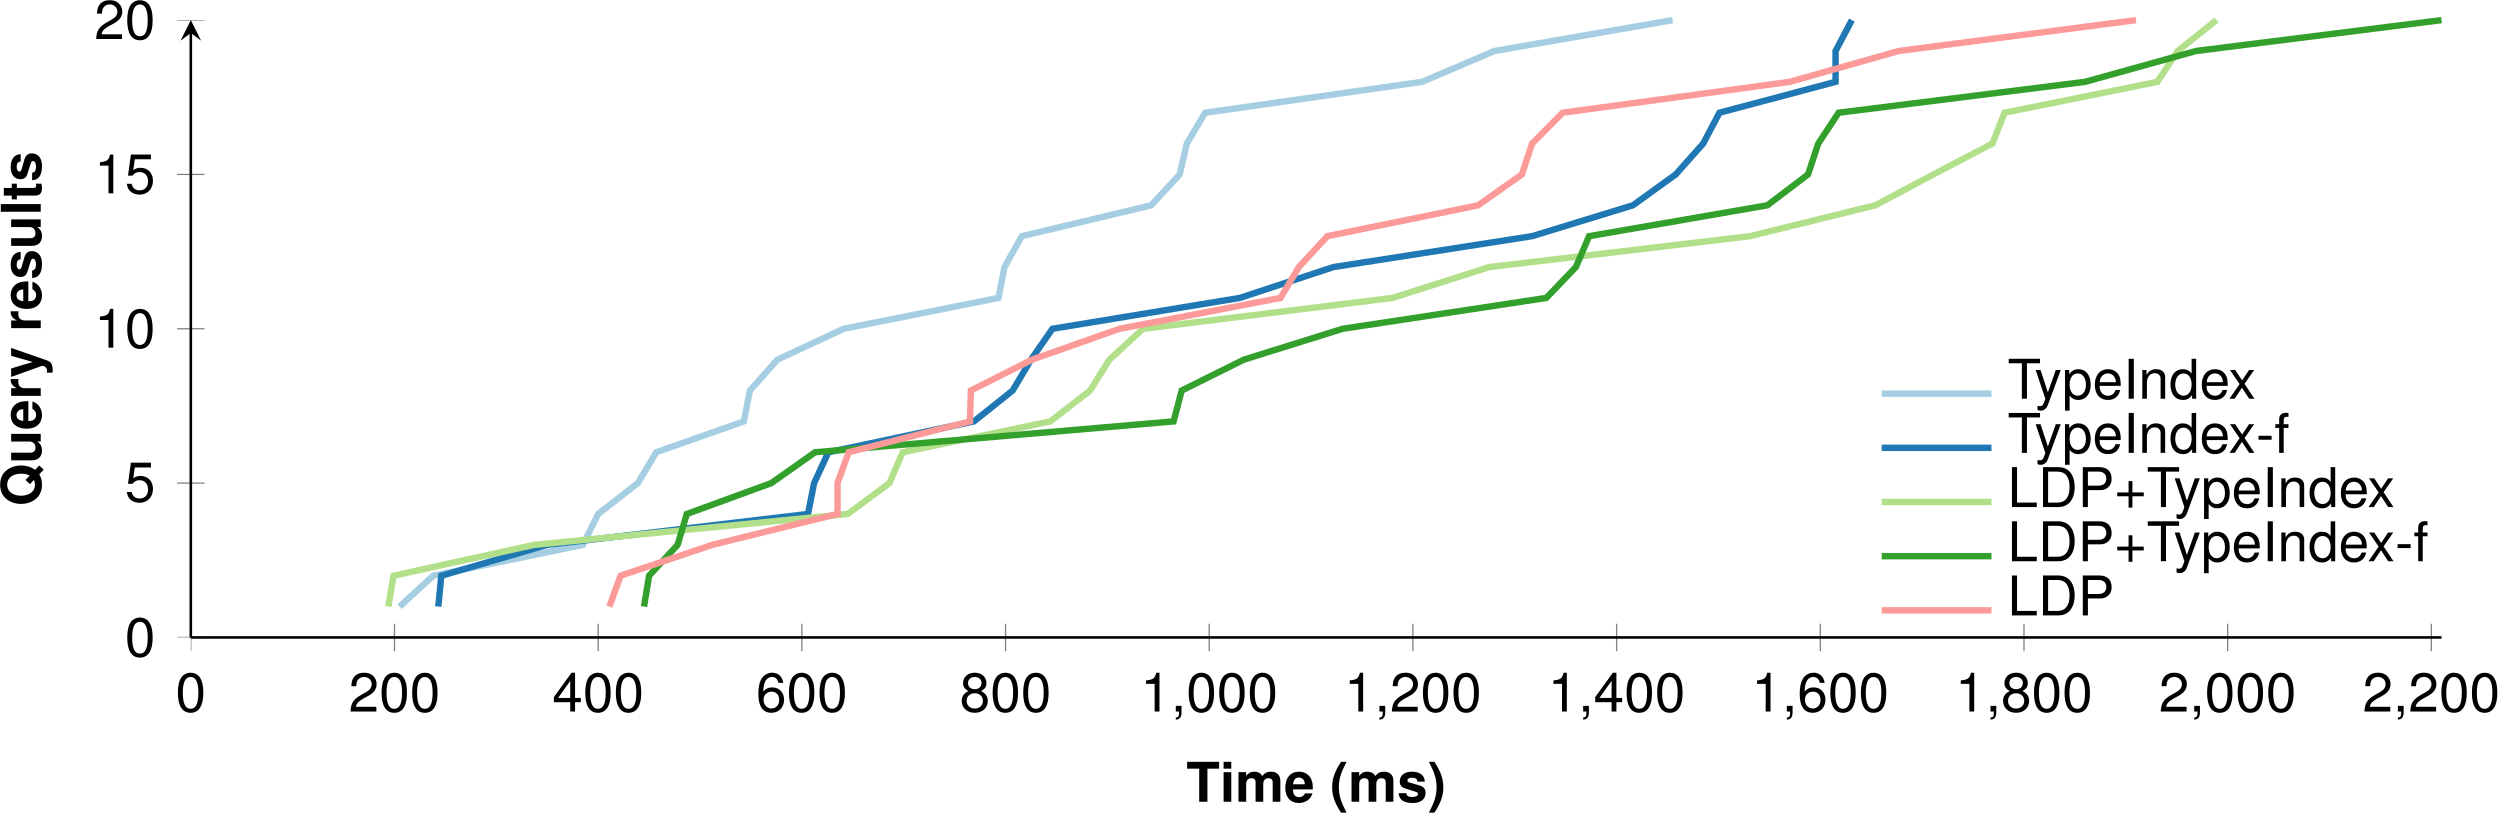
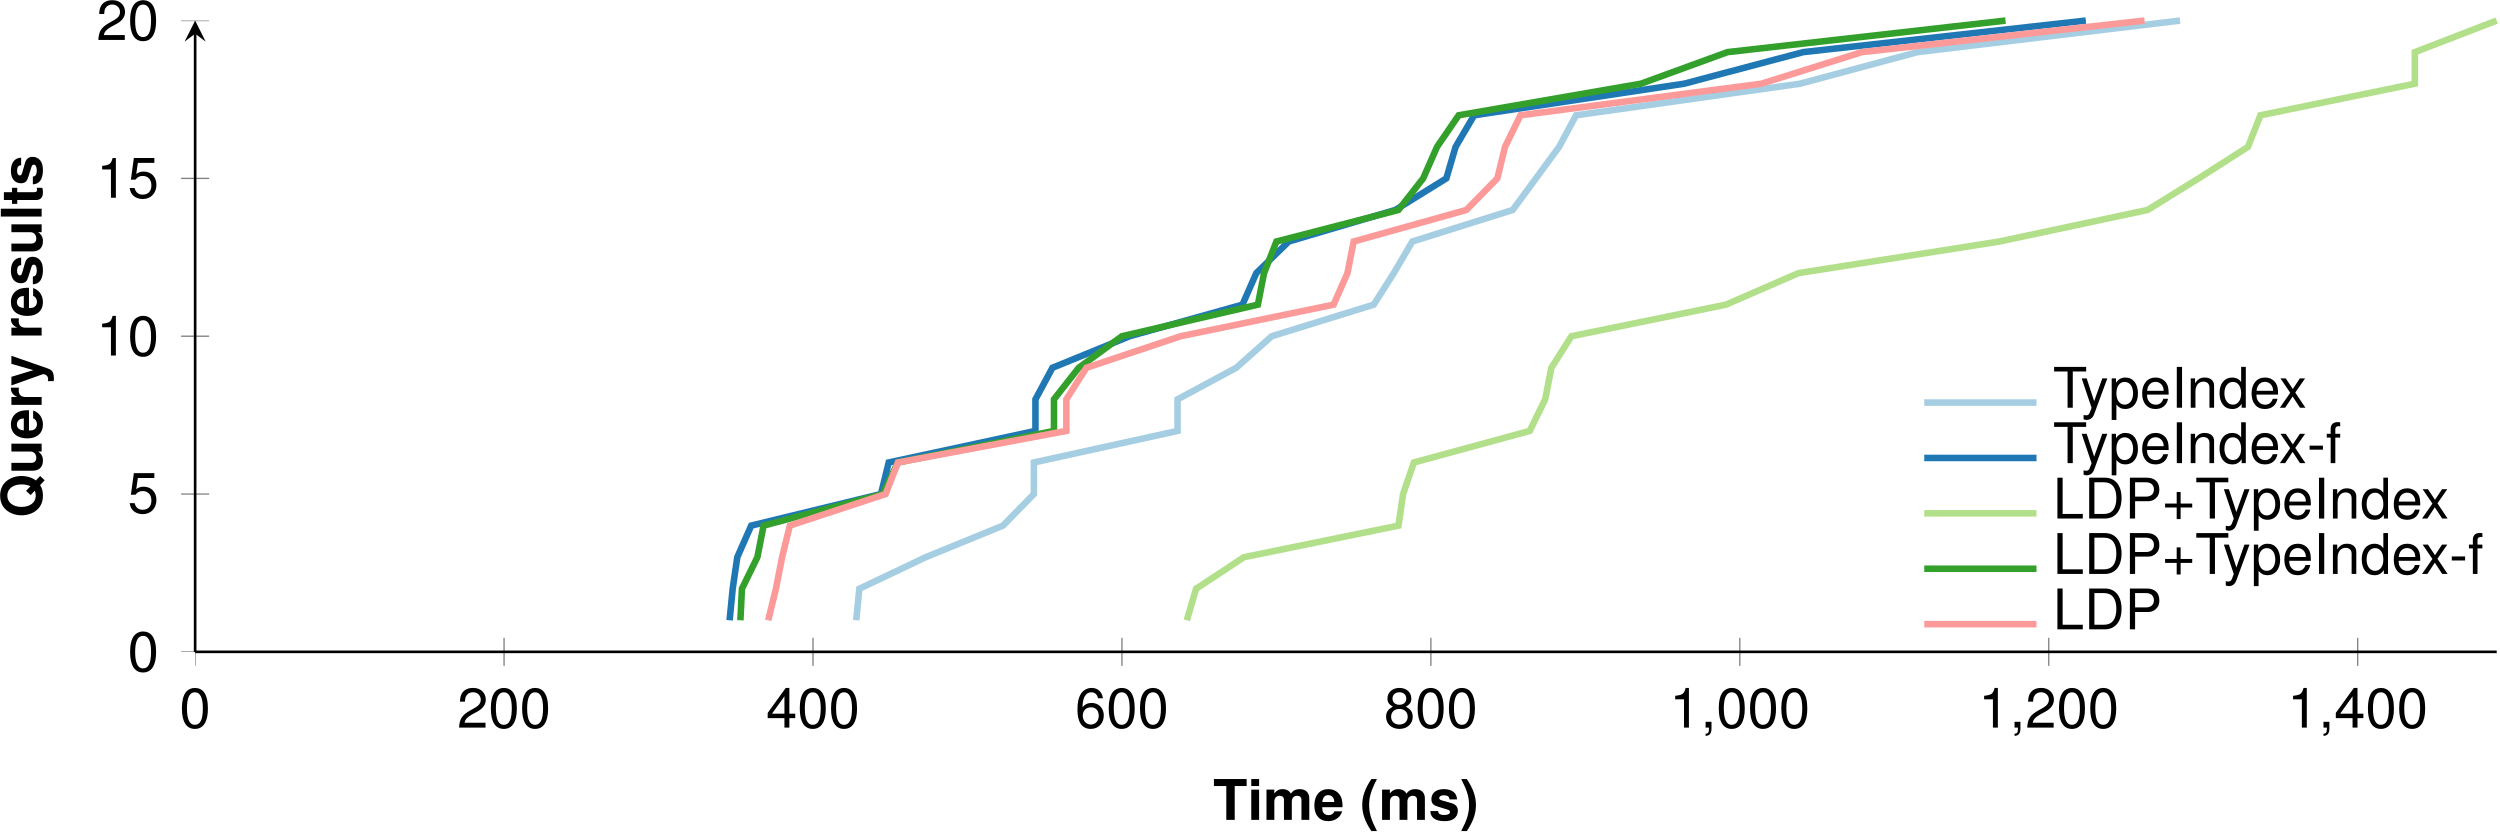
- <svg xmlns="http://www.w3.org/2000/svg" xmlns:xlink="http://www.w3.org/1999/xlink" version="1.1" width="387.319pt" height="126.058pt" viewBox="3.156 -129.159 387.319 126.058">
+ <svg xmlns="http://www.w3.org/2000/svg" xmlns:xlink="http://www.w3.org/1999/xlink" version="1.1" width="378.756pt" height="126.058pt" viewBox="3.156 -129.159 378.756 126.058">
  <defs>
    <clipPath id="clip1">
      <path d="M32.719 111.328H381.414V-267.774H32.719" />
    </clipPath>
    <clipPath id="clip2">
      <path d="M-109.043-30.402V-126.043H523.176V-30.402" />
    </clipPath>
    <path id="g1-40" d="M1.723-6.186C.747-4.718 .339-3.547 .339-2.249C.339-.942 .747 .229 1.723 1.697H2.571C1.672-.051 1.383-1.001 1.383-2.249C1.383-3.488 1.672-4.455 2.571-6.186H1.723Z" />
    <path id="g1-41" d="M1.035 1.697C2.011 .229 2.419-.942 2.419-2.24C2.419-3.547 2.011-4.718 1.035-6.186H.187C1.086-4.438 1.375-3.488 1.375-2.24C1.375-1.001 1.086-.034 .187 1.697H1.035Z" />
    <path id="g1-81" d="M5.643-.874C6.059-1.383 6.322-2.232 6.322-3.064C6.322-3.972 6-4.846 5.457-5.431C4.922-6.008 4.226-6.288 3.344-6.288S1.765-6.008 1.23-5.431C.687-4.846 .365-3.972 .365-3.047S.687-1.247 1.23-.662C1.765-.085 2.469 .195 3.344 .195C3.98 .195 4.455 .068 4.947-.229L5.677 .458L6.322-.229L5.643-.874ZM4.073-2.359L3.428-1.672L4.082-1.052C3.887-.95 3.607-.891 3.335-.891C2.317-.891 1.638-1.748 1.638-3.047S2.317-5.202 3.344-5.202C4.379-5.202 5.049-4.353 5.049-3.038C5.049-2.529 4.956-2.071 4.769-1.697L4.073-2.359Z" />
    <path id="g1-84" d="M3.267-5.126H5.075V-6.186H.119V-5.126H1.994V0H3.267V-5.126Z" />
    <path id="g1-101" d="M4.447-1.918C4.455-2.02 4.455-2.062 4.455-2.122C4.455-2.58 4.387-3.004 4.277-3.327C3.972-4.158 3.233-4.659 2.308-4.659C.993-4.659 .187-3.708 .187-2.172C.187-.704 .984 .195 2.283 .195C3.31 .195 4.141-.39 4.404-1.29H3.233C3.089-.925 2.758-.713 2.325-.713C1.986-.713 1.714-.857 1.544-1.112C1.434-1.281 1.392-1.485 1.375-1.918H4.447ZM1.392-2.707C1.468-3.403 1.765-3.751 2.291-3.751C2.588-3.751 2.86-3.607 3.03-3.369C3.14-3.199 3.191-3.021 3.216-2.707H1.392Z" />
    <path id="g1-105" d="M1.757-4.583H.569V0H1.757V-4.583ZM1.757-6.186H.569V-5.126H1.757V-6.186Z" />
    <path id="g1-108" d="M1.757-6.186H.569V0H1.757V-6.186Z" />
    <path id="g1-109" d="M.509-4.583V0H1.697V-2.75C1.697-3.31 2.003-3.649 2.512-3.649C2.911-3.649 3.157-3.42 3.157-3.055V0H4.345V-2.75C4.345-3.31 4.65-3.649 5.16-3.649C5.558-3.649 5.805-3.42 5.805-3.055V0H6.993V-3.242C6.993-4.133 6.45-4.659 5.533-4.659C4.956-4.659 4.549-4.455 4.192-3.98C3.972-4.413 3.513-4.659 2.945-4.659C2.419-4.659 2.079-4.481 1.689-4.014V-4.583H.509Z" />
    <path id="g1-114" d="M.535-4.583V0H1.723V-2.436C1.723-3.131 2.071-3.479 2.767-3.479C2.894-3.479 2.979-3.471 3.14-3.445V-4.65C3.072-4.659 3.03-4.659 2.996-4.659C2.453-4.659 1.977-4.303 1.723-3.683V-4.583H.535Z" />
    <path id="g1-115" d="M4.286-3.106C4.269-4.073 3.522-4.659 2.291-4.659C1.129-4.659 .407-4.073 .407-3.131C.407-2.826 .501-2.563 .662-2.385C.823-2.223 .967-2.147 1.409-2.003L2.826-1.561C3.123-1.468 3.225-1.375 3.225-1.188C3.225-.908 2.894-.738 2.342-.738C2.037-.738 1.791-.798 1.638-.9C1.511-.993 1.46-1.086 1.409-1.332H.246C.28-.331 1.018 .195 2.41 .195C3.047 .195 3.53 .059 3.87-.212S4.413-.908 4.413-1.358C4.413-1.952 4.116-2.334 3.513-2.512L2.011-2.945C1.68-3.047 1.595-3.114 1.595-3.301C1.595-3.556 1.867-3.725 2.283-3.725C2.851-3.725 3.131-3.522 3.14-3.106H4.286Z" />
    <path id="g1-116" d="M2.554-4.489H1.892V-5.72H.704V-4.489H.119V-3.7H.704V-.883C.704-.161 1.086 .195 1.867 .195C2.13 .195 2.342 .17 2.554 .102V-.73C2.436-.713 2.368-.704 2.283-.704C1.969-.704 1.892-.798 1.892-1.205V-3.7H2.554V-4.489Z" />
    <path id="g1-117" d="M4.591 0V-4.583H3.403V-1.714C3.403-1.171 3.021-.815 2.444-.815C1.935-.815 1.68-1.086 1.68-1.638V-4.583H.492V-1.392C.492-.382 1.052 .195 2.028 .195C2.648 .195 3.064-.034 3.403-.543V0H4.591Z" />
    <path id="g1-121" d="M3.344-4.583L2.393-1.247L1.383-4.583H.076L1.782 .187V.195V.221C1.782 .653 1.46 .984 1.044 .984C.95 .984 .883 .976 .73 .933V1.825C.908 1.85 1.01 1.858 1.154 1.858C1.451 1.858 1.808 1.799 2.011 1.714C2.342 1.578 2.486 1.383 2.682 .84L4.566-4.583H3.344Z" />
    <path id="g3-43" d="M4.532-2.266H2.775V-4.022H2.181V-2.266H.424V-1.672H2.181V.085H2.775V-1.672H4.532V-2.266Z" />
    <path id="g3-44" d="M.738-.883V0H1.247V.153C1.247 .738 1.137 .908 .738 .925V1.247C1.332 1.247 1.629 .866 1.629 .136V-.883H.738Z" />
    <path id="g3-45" d="M2.41-2.648H.39V-2.037H2.41V-2.648Z" />
    <path id="g3-48" d="M2.334-6.017C1.774-6.017 1.264-5.771 .95-5.355C.56-4.829 .365-4.022 .365-2.911C.365-.883 1.044 .195 2.334 .195C3.607 .195 4.303-.883 4.303-2.86C4.303-4.031 4.116-4.812 3.717-5.355C3.403-5.779 2.902-6.017 2.334-6.017ZM2.334-5.355C3.14-5.355 3.539-4.54 3.539-2.928C3.539-1.222 3.148-.424 2.317-.424C1.528-.424 1.129-1.256 1.129-2.902S1.528-5.355 2.334-5.355Z" />
    <path id="g3-49" d="M2.198-4.286V0H2.945V-6.017H2.453C2.189-5.092 2.02-4.964 .866-4.82V-4.286H2.198Z" />
    <path id="g3-50" d="M4.294-.738H1.129C1.205-1.23 1.477-1.544 2.215-1.977L3.064-2.436C3.904-2.894 4.336-3.513 4.336-4.252C4.336-4.752 4.133-5.219 3.776-5.541S2.979-6.017 2.41-6.017C1.646-6.017 1.078-5.745 .747-5.236C.535-4.914 .441-4.54 .424-3.929H1.171C1.197-4.336 1.247-4.583 1.349-4.778C1.544-5.143 1.935-5.363 2.385-5.363C3.064-5.363 3.573-4.88 3.573-4.235C3.573-3.759 3.293-3.352 2.758-3.047L1.977-2.605C.721-1.892 .356-1.324 .289 0H4.294V-.738Z" />
    <path id="g3-52" d="M2.775-1.443V0H3.522V-1.443H4.413V-2.113H3.522V-6.017H2.97L.238-2.232V-1.443H2.775ZM2.775-2.113H.891L2.775-4.744V-2.113Z" />
    <path id="g3-53" d="M4.039-6.017H.933L.484-2.741H1.171C1.519-3.157 1.808-3.301 2.274-3.301C3.08-3.301 3.59-2.75 3.59-1.858C3.59-.993 3.089-.467 2.274-.467C1.621-.467 1.222-.798 1.044-1.477H.297C.399-.984 .484-.747 .662-.526C1.001-.068 1.612 .195 2.291 .195C3.505 .195 4.353-.687 4.353-1.96C4.353-3.148 3.564-3.963 2.41-3.963C1.986-3.963 1.646-3.853 1.298-3.598L1.536-5.278H4.039V-6.017Z" />
    <path id="g3-54" d="M4.226-4.447C4.082-5.431 3.437-6.017 2.52-6.017C1.858-6.017 1.264-5.694 .908-5.16C.535-4.574 .365-3.836 .365-2.741C.365-1.731 .518-1.086 .874-.552C1.197-.068 1.723 .195 2.385 .195C3.53 .195 4.353-.653 4.353-1.833C4.353-2.953 3.59-3.742 2.512-3.742C1.918-3.742 1.451-3.513 1.129-3.072C1.137-4.54 1.612-5.355 2.469-5.355C2.996-5.355 3.361-5.024 3.479-4.447H4.226ZM2.419-3.08C3.14-3.08 3.59-2.58 3.59-1.774C3.59-1.018 3.08-.467 2.393-.467C1.697-.467 1.171-1.044 1.171-1.816C1.171-2.563 1.68-3.08 2.419-3.08Z" />
    <path id="g3-56" d="M3.318-3.165C3.938-3.539 4.141-3.844 4.141-4.413C4.141-5.355 3.403-6.017 2.334-6.017C1.273-6.017 .526-5.355 .526-4.413C.526-3.853 .73-3.547 1.341-3.165C.653-2.834 .314-2.334 .314-1.672C.314-.569 1.146 .195 2.334 .195S4.353-.569 4.353-1.663C4.353-2.334 4.014-2.834 3.318-3.165ZM2.334-5.355C2.97-5.355 3.378-4.981 3.378-4.396C3.378-3.836 2.962-3.462 2.334-3.462S1.29-3.836 1.29-4.404C1.29-4.981 1.706-5.355 2.334-5.355ZM2.334-2.834C3.08-2.834 3.59-2.359 3.59-1.655C3.59-.942 3.08-.467 2.317-.467C1.587-.467 1.078-.95 1.078-1.655S1.587-2.834 2.334-2.834Z" />
    <path id="g3-68" d="M.755 0H3.14C4.701 0 5.66-1.171 5.66-3.097C5.66-5.015 4.71-6.186 3.14-6.186H.755V0ZM1.544-.696V-5.491H3.004C4.226-5.491 4.871-4.667 4.871-3.089C4.871-1.528 4.226-.696 3.004-.696H1.544Z" />
    <path id="g3-73" d="M1.646-6.186H.849V0H1.646V-6.186Z" />
    <path id="g3-76" d="M1.468-6.186H.679V0H4.523V-.696H1.468V-6.186Z" />
    <path id="g3-80" d="M1.561-2.622H3.505C3.989-2.622 4.37-2.767 4.701-3.064C5.075-3.403 5.236-3.802 5.236-4.37C5.236-5.533 4.549-6.186 3.327-6.186H.772V0H1.561V-2.622ZM1.561-3.318V-5.491H3.208C3.963-5.491 4.413-5.083 4.413-4.404S3.963-3.318 3.208-3.318H1.561Z" />
    <path id="g3-84" d="M3.004-5.491H5.032V-6.186H.178V-5.491H2.215V0H3.004V-5.491Z" />
    <path id="g3-100" d="M4.201-6.186H3.496V-3.887C3.199-4.336 2.724-4.574 2.13-4.574C.976-4.574 .221-3.649 .221-2.232C.221-.73 .959 .195 2.155 .195C2.767 .195 3.191-.034 3.573-.586V0H4.201V-6.186ZM2.249-3.912C3.013-3.912 3.496-3.233 3.496-2.172C3.496-1.146 3.004-.467 2.257-.467C1.477-.467 .959-1.154 .959-2.189S1.477-3.912 2.249-3.912Z" />
    <path id="g3-101" d="M4.353-1.986C4.353-2.665 4.303-3.072 4.175-3.403C3.887-4.133 3.208-4.574 2.376-4.574C1.137-4.574 .339-3.624 .339-2.164S1.112 .195 2.359 .195C3.378 .195 4.082-.382 4.26-1.349H3.547C3.352-.764 2.953-.458 2.385-.458C1.935-.458 1.553-.662 1.315-1.035C1.146-1.29 1.086-1.544 1.078-1.986H4.353ZM1.095-2.563C1.154-3.386 1.655-3.921 2.368-3.921C3.064-3.921 3.598-3.344 3.598-2.614C3.598-2.597 3.598-2.58 3.59-2.563H1.095Z" />
    <path id="g3-102" d="M2.189-4.447H1.451V-5.143C1.451-5.44 1.621-5.592 1.943-5.592C2.003-5.592 2.028-5.592 2.189-5.584V-6.169C2.028-6.203 1.935-6.212 1.791-6.212C1.137-6.212 .747-5.839 .747-5.202V-4.447H.153V-3.87H.747V0H1.451V-3.87H2.189V-4.447Z" />
    <path id="g3-110" d="M.594-4.447V0H1.307V-2.453C1.307-3.361 1.782-3.955 2.512-3.955C3.072-3.955 3.428-3.615 3.428-3.08V0H4.133V-3.361C4.133-4.099 3.581-4.574 2.724-4.574C2.062-4.574 1.638-4.319 1.247-3.7V-4.447H.594Z" />
    <path id="g3-112" d="M.458 1.85H1.171V-.467C1.544-.008 1.96 .195 2.537 .195C3.683 .195 4.438-.73 4.438-2.147C4.438-3.641 3.708-4.574 2.529-4.574C1.926-4.574 1.443-4.303 1.112-3.776V-4.447H.458V1.85ZM2.41-3.912C3.191-3.912 3.7-3.225 3.7-2.164C3.7-1.154 3.182-.467 2.41-.467C1.663-.467 1.171-1.146 1.171-2.189S1.663-3.912 2.41-3.912Z" />
    <path id="g3-120" d="M2.478-2.3L3.972-4.447H3.174L2.105-2.834L1.035-4.447H.229L1.714-2.266L.144 0H.95L2.079-1.706L3.191 0H4.014L2.478-2.3Z" />
    <path id="g3-121" d="M3.293-4.447L2.062-.984L.925-4.447H.17L1.672 .017L1.4 .721C1.29 1.035 1.129 1.154 .832 1.154C.73 1.154 .611 1.137 .458 1.103V1.74C.603 1.816 .747 1.85 .933 1.85C1.163 1.85 1.409 1.774 1.595 1.638C1.816 1.477 1.943 1.29 2.079 .933L4.056-4.447H3.293Z" />
  </defs>
  <g id="page1">
-     <path d="M65.062-35.184L70.27-39.965L93.465-44.746L95.832-49.531L101.984-54.312L104.824-59.094L118.395-63.875L119.34-68.66L123.602-73.441L133.856-78.223L157.84-83.004L158.786-87.785L161.469-92.57L181.508-97.352L185.926-102.133L187.028-106.914L189.868-111.695L223.477-116.48L234.68-121.262L262.289-126.043" stroke="#a6cee3" fill="none" stroke-width=".996" stroke-miterlimit="10" />
-     <path d="M71.059-35.184L71.531-39.965L87.941-44.746L128.336-49.531L129.281-54.312L131.488-59.094L154.051-63.875L160.047-68.66L162.887-73.441L166.204-78.223L195.235-83.004L209.75-87.785L240.516-92.57L256.137-97.352L262.766-102.133L267.024-106.914L269.547-111.695L287.536-116.481V-121.262L290.059-126.043" stroke="#1f78b4" fill="none" stroke-width=".996" stroke-miterlimit="10" />
-     <path d="M63.328-35.184L64.117-39.965L85.891-44.746L134.489-49.531L140.957-54.312L143.008-59.094L165.887-63.875L172.039-68.66L175.039-73.441L180.243-78.223L218.903-83.004L233.891-87.785L274.282-92.57L293.688-97.352L302.684-102.133L311.832-106.914L313.727-111.695L337.395-116.481L340.551-121.262L346.547-126.043" stroke="#b2df8a" fill="none" stroke-width=".996" stroke-miterlimit="10" />
-     <path d="M102.93-35.184L103.719-39.965L108.137-44.746L109.559-49.531L122.652-54.312L129.438-59.094L184.977-63.875L186.239-68.66L195.864-73.441L211.168-78.223L242.727-83.004L247.301-87.785L249.352-92.57L276.965-97.352L283.274-102.133L284.852-106.914L288.008-111.695L326.192-116.481L343.391-121.262L381.414-126.043" stroke="#33a02c" fill="none" stroke-width=".996" stroke-miterlimit="10" />
-     <path d="M97.566-35.184L99.301-39.965L113.504-44.746L132.911-49.531V-54.312L134.645-59.094L153.422-63.875L153.579-68.66L163.047-73.441L176.614-78.223L201.543-83.004L204.383-87.785L208.801-92.57L232.153-97.352L238.938-102.133L240.516-106.914L245.25-111.695L280.434-116.481L297.317-121.262L334.082-126.043" stroke="#fb9a99" fill="none" stroke-width=".996" stroke-miterlimit="10" />
-     <path d="M32.719-28.277V-32.527M64.273-28.277V-32.527M95.832-28.277V-32.527M127.387-28.277V-32.527M158.946-28.277V-32.527M190.5-28.277V-32.527M222.055-28.277V-32.527M253.614-28.277V-32.527M285.168-28.277V-32.527M316.727-28.277V-32.527M348.282-28.277V-32.527M379.836-28.277V-32.527" stroke="#808080" fill="none" stroke-width=".199" stroke-miterlimit="10" clip-path="url(#clip1)" />
+     <path d="M132.879-35.184L133.348-39.965L143.411-44.746L155.114-49.531L159.793-54.312V-59.094L181.559-63.875V-68.66L190.45-73.441L195.832-78.223L211.278-83.004L214.321-87.785L217.129-92.57L232.34-97.352L235.852-102.133L239.364-106.914L241.938-111.695L275.872-116.48L293.657-121.262L333.438-126.043" stroke="#a6cee3" fill="none" stroke-width=".996" stroke-miterlimit="10" />
+     <path d="M113.691-35.184L114.16-39.965L114.859-44.746L116.969-49.531L136.625-54.312L137.797-59.094L160.028-63.875V-68.66L162.602-73.441L174.305-78.223L191.387-83.004L193.493-87.785L198.407-92.57L214.555-97.352L222.278-102.133L223.684-106.914L226.493-111.695L258.317-116.481L276.336-121.262L319.164-126.043" stroke="#1f78b4" fill="none" stroke-width=".996" stroke-miterlimit="10" />
+     <path d="M182.961-35.184L184.368-39.965L191.622-44.746L215.024-49.531L215.727-54.312L217.364-59.094L234.914-63.875L237.254-68.66L238.192-73.441L241.235-78.223L264.637-83.004L275.637-87.785L306.059-92.57L328.524-97.352L336.247-102.133L343.735-106.914L345.61-111.695L369.012-116.481V-121.262L381.414-126.043" stroke="#b2df8a" fill="none" stroke-width=".996" stroke-miterlimit="10" />
+     <path d="M115.328-35.184L115.562-39.965L117.902-44.746L118.84-49.531L136.86-54.312L139.2-59.094L162.836-63.875V-68.66L166.582-73.441L173.133-78.223L193.727-83.004L194.664-87.785L196.536-92.57L215.024-97.352L218.766-102.133L220.875-106.914L224.149-111.695L251.766-116.481L264.872-121.262L306.997-126.043" stroke="#33a02c" fill="none" stroke-width=".996" stroke-miterlimit="10" />
+     <path d="M119.543-35.184L120.711-39.965L121.648-44.746L122.816-49.531L137.329-54.312L139.2-59.094L164.707-63.875V-68.66L167.75-73.441L182.028-78.223L205.196-83.004L207.301-87.785L208.239-92.57L225.321-97.352L230-102.133L231.172-106.914L233.512-111.695L270.02-116.481L285.231-121.262L328.055-126.043" stroke="#fb9a99" fill="none" stroke-width=".996" stroke-miterlimit="10" />
+     <path d="M32.719-28.277V-32.527M79.523-28.277V-32.527M126.328-28.277V-32.527M173.133-28.277V-32.527M219.938-28.277V-32.527M266.743-28.277V-32.527M313.547-28.277V-32.527M360.352-28.277V-32.527" stroke="#808080" fill="none" stroke-width=".199" stroke-miterlimit="10" clip-path="url(#clip1)" />
    <path d="M30.594-30.402H34.844M30.594-54.312H34.844M30.594-78.223H34.844M30.594-102.133H34.844M30.594-126.043H34.844" stroke="#808080" fill="none" stroke-width=".199" stroke-miterlimit="10" clip-path="url(#clip2)" />
    <path d="M32.719-30.402H381.414" stroke="#000" fill="none" stroke-width=".399" stroke-miterlimit="10" />
    <path d="M32.719-30.402V-124.051" stroke="#000" fill="none" stroke-width=".399" stroke-miterlimit="10" />
    <path d="M32.719-126.043L31.125-122.856L32.719-124.051L34.313-122.856" />
    <g transform="matrix(1 0 0 1 -35.0874 41.8831)">
      <use x="65.438" y="-60.804" xlink:href="#g3-48" />
    </g>
-     <g transform="matrix(1 0 0 1 -8.2672 41.8831)">
+     <g transform="matrix(1 0 0 1 6.9813 41.8831)">
      <use x="65.438" y="-60.804" xlink:href="#g3-50" />
      <use x="70.174" y="-60.804" xlink:href="#g3-48" />
      <use x="74.91" y="-60.804" xlink:href="#g3-48" />
    </g>
-     <g transform="matrix(1 0 0 1 23.289 41.8831)">
+     <g transform="matrix(1 0 0 1 53.786 41.8831)">
      <use x="65.438" y="-60.804" xlink:href="#g3-52" />
      <use x="70.174" y="-60.804" xlink:href="#g3-48" />
      <use x="74.91" y="-60.804" xlink:href="#g3-48" />
    </g>
-     <g transform="matrix(1 0 0 1 54.845 41.8831)">
+     <g transform="matrix(1 0 0 1 100.591 41.8831)">
      <use x="65.438" y="-60.804" xlink:href="#g3-54" />
      <use x="70.174" y="-60.804" xlink:href="#g3-48" />
      <use x="74.91" y="-60.804" xlink:href="#g3-48" />
    </g>
-     <g transform="matrix(1 0 0 1 86.402 41.8831)">
+     <g transform="matrix(1 0 0 1 147.396 41.8831)">
      <use x="65.438" y="-60.804" xlink:href="#g3-56" />
      <use x="70.174" y="-60.804" xlink:href="#g3-48" />
      <use x="74.91" y="-60.804" xlink:href="#g3-48" />
    </g>
-     <g transform="matrix(1 0 0 1 114.406 41.8831)">
+     <g transform="matrix(1 0 0 1 190.648 41.8831)">
      <use x="65.438" y="-60.804" xlink:href="#g3-49" />
      <use x="70.174" y="-60.804" xlink:href="#g3-44" />
      <use x="72.542" y="-60.804" xlink:href="#g3-48" />
      <use x="77.278" y="-60.804" xlink:href="#g3-48" />
      <use x="82.014" y="-60.804" xlink:href="#g3-48" />
    </g>
-     <g transform="matrix(1 0 0 1 145.962 41.8831)">
+     <g transform="matrix(1 0 0 1 237.453 41.8831)">
      <use x="65.438" y="-60.804" xlink:href="#g3-49" />
      <use x="70.174" y="-60.804" xlink:href="#g3-44" />
      <use x="72.542" y="-60.804" xlink:href="#g3-50" />
      <use x="77.278" y="-60.804" xlink:href="#g3-48" />
      <use x="82.014" y="-60.804" xlink:href="#g3-48" />
    </g>
-     <g transform="matrix(1 0 0 1 177.518 41.8831)">
+     <g transform="matrix(1 0 0 1 284.258 41.8831)">
      <use x="65.438" y="-60.804" xlink:href="#g3-49" />
      <use x="70.174" y="-60.804" xlink:href="#g3-44" />
      <use x="72.542" y="-60.804" xlink:href="#g3-52" />
      <use x="77.278" y="-60.804" xlink:href="#g3-48" />
      <use x="82.014" y="-60.804" xlink:href="#g3-48" />
    </g>
-     <g transform="matrix(1 0 0 1 209.075 41.8831)">
-       <use x="65.438" y="-60.804" xlink:href="#g3-49" />
-       <use x="70.174" y="-60.804" xlink:href="#g3-44" />
-       <use x="72.542" y="-60.804" xlink:href="#g3-54" />
-       <use x="77.278" y="-60.804" xlink:href="#g3-48" />
-       <use x="82.014" y="-60.804" xlink:href="#g3-48" />
-     </g>
-     <g transform="matrix(1 0 0 1 240.631 41.8831)">
-       <use x="65.438" y="-60.804" xlink:href="#g3-49" />
-       <use x="70.174" y="-60.804" xlink:href="#g3-44" />
-       <use x="72.542" y="-60.804" xlink:href="#g3-56" />
-       <use x="77.278" y="-60.804" xlink:href="#g3-48" />
-       <use x="82.014" y="-60.804" xlink:href="#g3-48" />
-     </g>
-     <g transform="matrix(1 0 0 1 272.187 41.8831)">
-       <use x="65.438" y="-60.804" xlink:href="#g3-50" />
-       <use x="70.174" y="-60.804" xlink:href="#g3-44" />
-       <use x="72.542" y="-60.804" xlink:href="#g3-48" />
-       <use x="77.278" y="-60.804" xlink:href="#g3-48" />
-       <use x="82.014" y="-60.804" xlink:href="#g3-48" />
-     </g>
-     <g transform="matrix(1 0 0 1 303.743 41.8831)">
-       <use x="65.438" y="-60.804" xlink:href="#g3-50" />
-       <use x="70.174" y="-60.804" xlink:href="#g3-44" />
-       <use x="72.542" y="-60.804" xlink:href="#g3-50" />
-       <use x="77.278" y="-60.804" xlink:href="#g3-48" />
-       <use x="82.014" y="-60.804" xlink:href="#g3-48" />
-     </g>
    <g transform="matrix(1 0 0 1 -42.9355 33.3328)">
      <use x="65.438" y="-60.804" xlink:href="#g3-48" />
    </g>
    <g transform="matrix(1 0 0 1 -42.9355 9.3435)">
      <use x="65.438" y="-60.804" xlink:href="#g3-53" />
    </g>
    <g transform="matrix(1 0 0 1 -47.6716 -14.4881)">
      <use x="65.438" y="-60.804" xlink:href="#g3-49" />
      <use x="70.174" y="-60.804" xlink:href="#g3-48" />
    </g>
    <g transform="matrix(1 0 0 1 -47.6716 -38.3985)">
      <use x="65.438" y="-60.804" xlink:href="#g3-49" />
      <use x="70.174" y="-60.804" xlink:href="#g3-53" />
    </g>
    <g transform="matrix(1 0 0 1 -47.6716 -62.3088)">
      <use x="65.438" y="-60.804" xlink:href="#g3-50" />
      <use x="70.174" y="-60.804" xlink:href="#g3-48" />
    </g>
-     <g transform="matrix(1 0 0 1 121.514 55.85751)">
+     <g transform="matrix(1 0 0 1 121.513 55.85751)">
      <use x="65.438" y="-60.804" xlink:href="#g1-84" />
      <use x="70.643" y="-60.804" xlink:href="#g1-105" />
      <use x="73.01" y="-60.804" xlink:href="#g1-109" />
      <use x="80.583" y="-60.804" xlink:href="#g1-101" />
      <use x="87.687" y="-60.804" xlink:href="#g1-40" />
      <use x="90.523" y="-60.804" xlink:href="#g1-109" />
      <use x="98.096" y="-60.804" xlink:href="#g1-115" />
      <use x="102.832" y="-60.804" xlink:href="#g1-41" />
    </g>
    <g transform="matrix(0 -1 1 0 70.26974 14.7158)">
      <use x="65.438" y="-60.804" xlink:href="#g1-81" />
      <use x="72.065" y="-60.804" xlink:href="#g1-117" />
      <use x="77.27" y="-60.804" xlink:href="#g1-101" />
      <use x="82.005" y="-60.804" xlink:href="#g1-114" />
      <use x="85.404" y="-60.804" xlink:href="#g1-121" />
      <use x="92.508" y="-60.804" xlink:href="#g1-114" />
      <use x="95.821" y="-60.804" xlink:href="#g1-101" />
      <use x="100.557" y="-60.804" xlink:href="#g1-115" />
      <use x="105.293" y="-60.804" xlink:href="#g1-117" />
      <use x="110.498" y="-60.804" xlink:href="#g1-108" />
      <use x="112.866" y="-60.804" xlink:href="#g1-116" />
      <use x="115.702" y="-60.804" xlink:href="#g1-115" />
    </g>
    <path d="M294.684-68.172H303.188H311.692" stroke="#a6cee3" fill="none" stroke-width=".996" stroke-miterlimit="10" />
-     <g transform="matrix(1 0 0 1 230.7406 26.9903)">
+     <g transform="matrix(1 0 0 1 230.7396 26.9903)">
      <use x="83.442" y="-94.378" xlink:href="#g3-84" />
      <use x="87.625" y="-94.378" xlink:href="#g3-121" />
      <use x="91.884" y="-94.378" xlink:href="#g3-112" />
      <use x="96.62" y="-94.378" xlink:href="#g3-101" />
      <use x="101.356" y="-94.378" xlink:href="#g3-73" />
      <use x="103.724" y="-94.378" xlink:href="#g3-110" />
      <use x="108.46" y="-94.378" xlink:href="#g3-100" />
      <use x="113.196" y="-94.378" xlink:href="#g3-101" />
      <use x="117.676" y="-94.378" xlink:href="#g3-120" />
    </g>
    <path d="M294.684-59.777H303.188H311.692" stroke="#1f78b4" fill="none" stroke-width=".996" stroke-miterlimit="10" />
-     <g transform="matrix(1 0 0 1 230.7406 26.9903)">
+     <g transform="matrix(1 0 0 1 230.7396 26.9903)">
      <use x="83.442" y="-85.985" xlink:href="#g3-84" />
      <use x="87.625" y="-85.985" xlink:href="#g3-121" />
      <use x="91.884" y="-85.985" xlink:href="#g3-112" />
      <use x="96.62" y="-85.985" xlink:href="#g3-101" />
      <use x="101.356" y="-85.985" xlink:href="#g3-73" />
      <use x="103.724" y="-85.985" xlink:href="#g3-110" />
      <use x="108.46" y="-85.985" xlink:href="#g3-100" />
      <use x="113.196" y="-85.985" xlink:href="#g3-101" />
      <use x="117.676" y="-85.985" xlink:href="#g3-120" />
      <use x="121.935" y="-85.985" xlink:href="#g3-45" />
      <use x="124.772" y="-85.985" xlink:href="#g3-102" />
    </g>
    <path d="M294.684-51.387H303.188H311.692" stroke="#b2df8a" fill="none" stroke-width=".996" stroke-miterlimit="10" />
-     <g transform="matrix(1 0 0 1 230.7406 26.9903)">
+     <g transform="matrix(1 0 0 1 230.7396 26.9903)">
      <use x="83.442" y="-77.591" xlink:href="#g3-76" />
      <use x="88.178" y="-77.591" xlink:href="#g3-68" />
      <use x="94.328" y="-77.591" xlink:href="#g3-80" />
      <use x="100.01" y="-77.591" xlink:href="#g3-43" />
      <use x="104.984" y="-77.591" xlink:href="#g3-84" />
      <use x="109.167" y="-77.591" xlink:href="#g3-121" />
      <use x="113.426" y="-77.591" xlink:href="#g3-112" />
      <use x="118.162" y="-77.591" xlink:href="#g3-101" />
      <use x="122.898" y="-77.591" xlink:href="#g3-73" />
      <use x="125.266" y="-77.591" xlink:href="#g3-110" />
      <use x="130.002" y="-77.591" xlink:href="#g3-100" />
      <use x="134.738" y="-77.591" xlink:href="#g3-101" />
      <use x="139.218" y="-77.591" xlink:href="#g3-120" />
    </g>
    <path d="M294.684-42.992H303.188H311.692" stroke="#33a02c" fill="none" stroke-width=".996" stroke-miterlimit="10" />
-     <g transform="matrix(1 0 0 1 230.7406 26.9903)">
+     <g transform="matrix(1 0 0 1 230.7396 26.9903)">
      <use x="83.442" y="-69.198" xlink:href="#g3-76" />
      <use x="88.178" y="-69.198" xlink:href="#g3-68" />
      <use x="94.328" y="-69.198" xlink:href="#g3-80" />
      <use x="100.01" y="-69.198" xlink:href="#g3-43" />
      <use x="104.984" y="-69.198" xlink:href="#g3-84" />
      <use x="109.167" y="-69.198" xlink:href="#g3-121" />
      <use x="113.426" y="-69.198" xlink:href="#g3-112" />
      <use x="118.162" y="-69.198" xlink:href="#g3-101" />
      <use x="122.898" y="-69.198" xlink:href="#g3-73" />
      <use x="125.266" y="-69.198" xlink:href="#g3-110" />
      <use x="130.002" y="-69.198" xlink:href="#g3-100" />
      <use x="134.738" y="-69.198" xlink:href="#g3-101" />
      <use x="139.218" y="-69.198" xlink:href="#g3-120" />
      <use x="143.477" y="-69.198" xlink:href="#g3-45" />
      <use x="146.313" y="-69.198" xlink:href="#g3-102" />
    </g>
    <path d="M294.684-34.598H303.188H311.692" stroke="#fb9a99" fill="none" stroke-width=".996" stroke-miterlimit="10" />
-     <g transform="matrix(1 0 0 1 230.7406 26.9903)">
+     <g transform="matrix(1 0 0 1 230.7396 26.9903)">
      <use x="83.442" y="-60.804" xlink:href="#g3-76" />
      <use x="88.178" y="-60.804" xlink:href="#g3-68" />
      <use x="94.328" y="-60.804" xlink:href="#g3-80" />
    </g>
  </g>
</svg>
